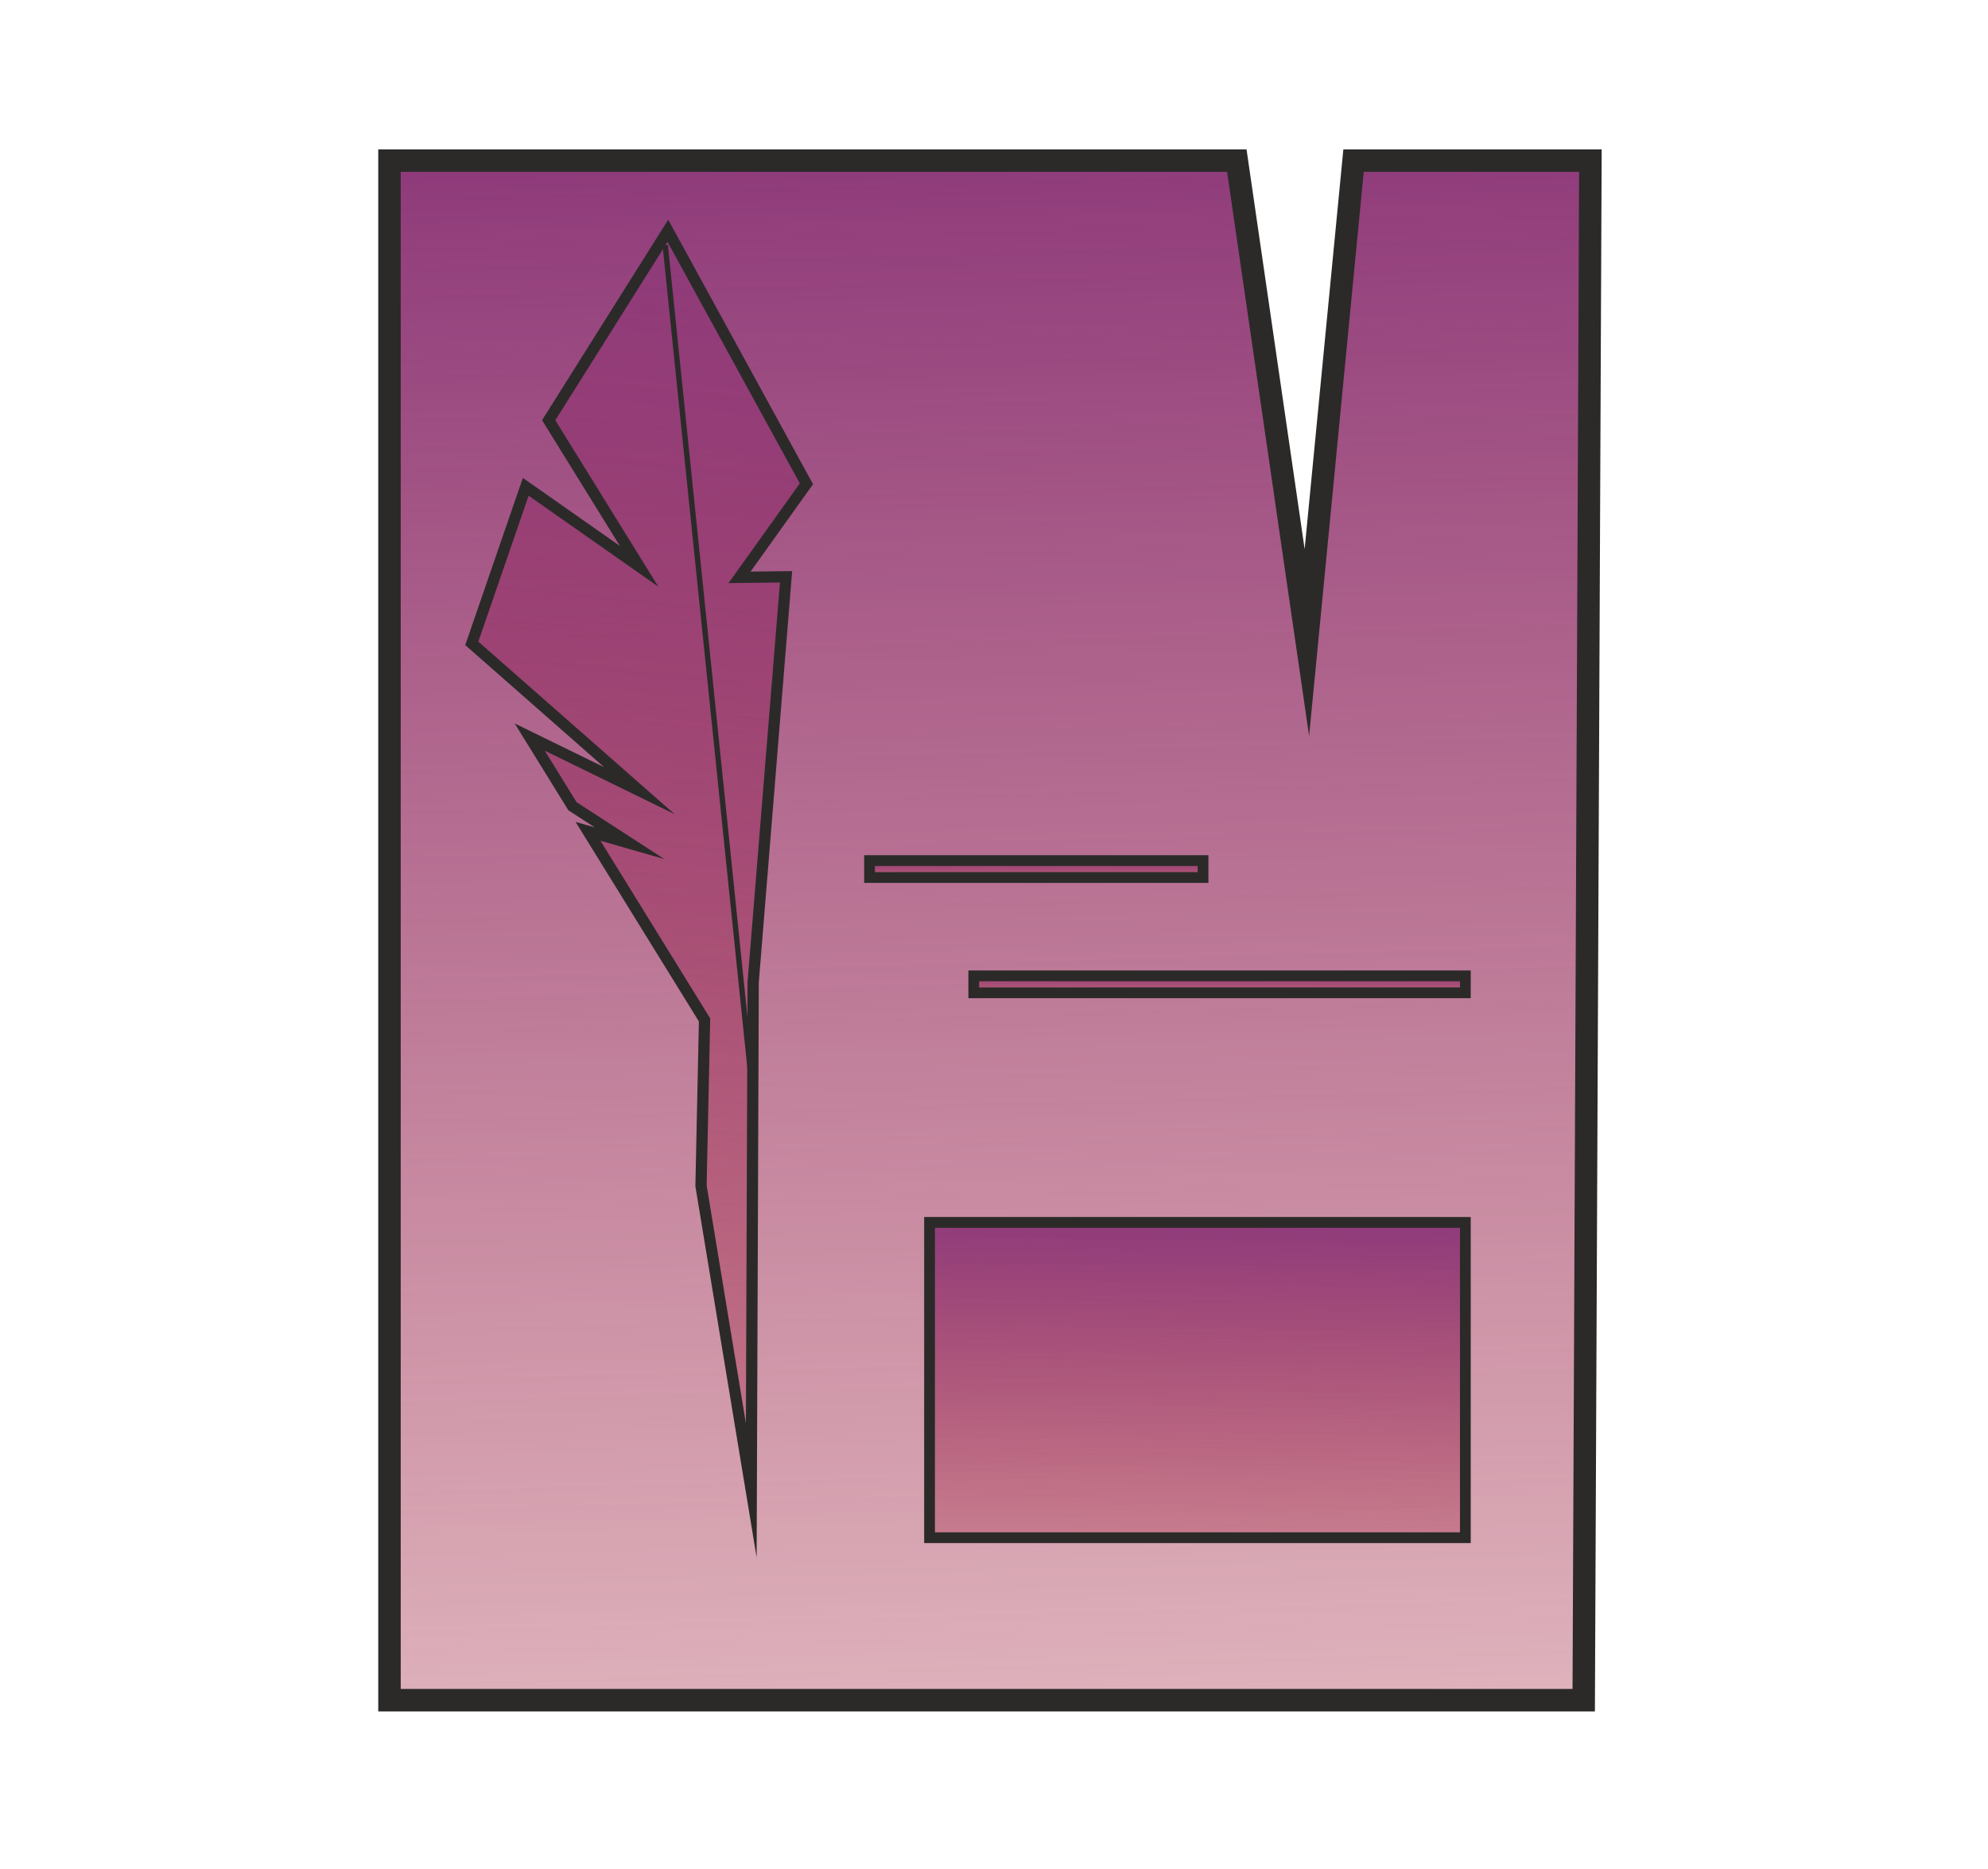
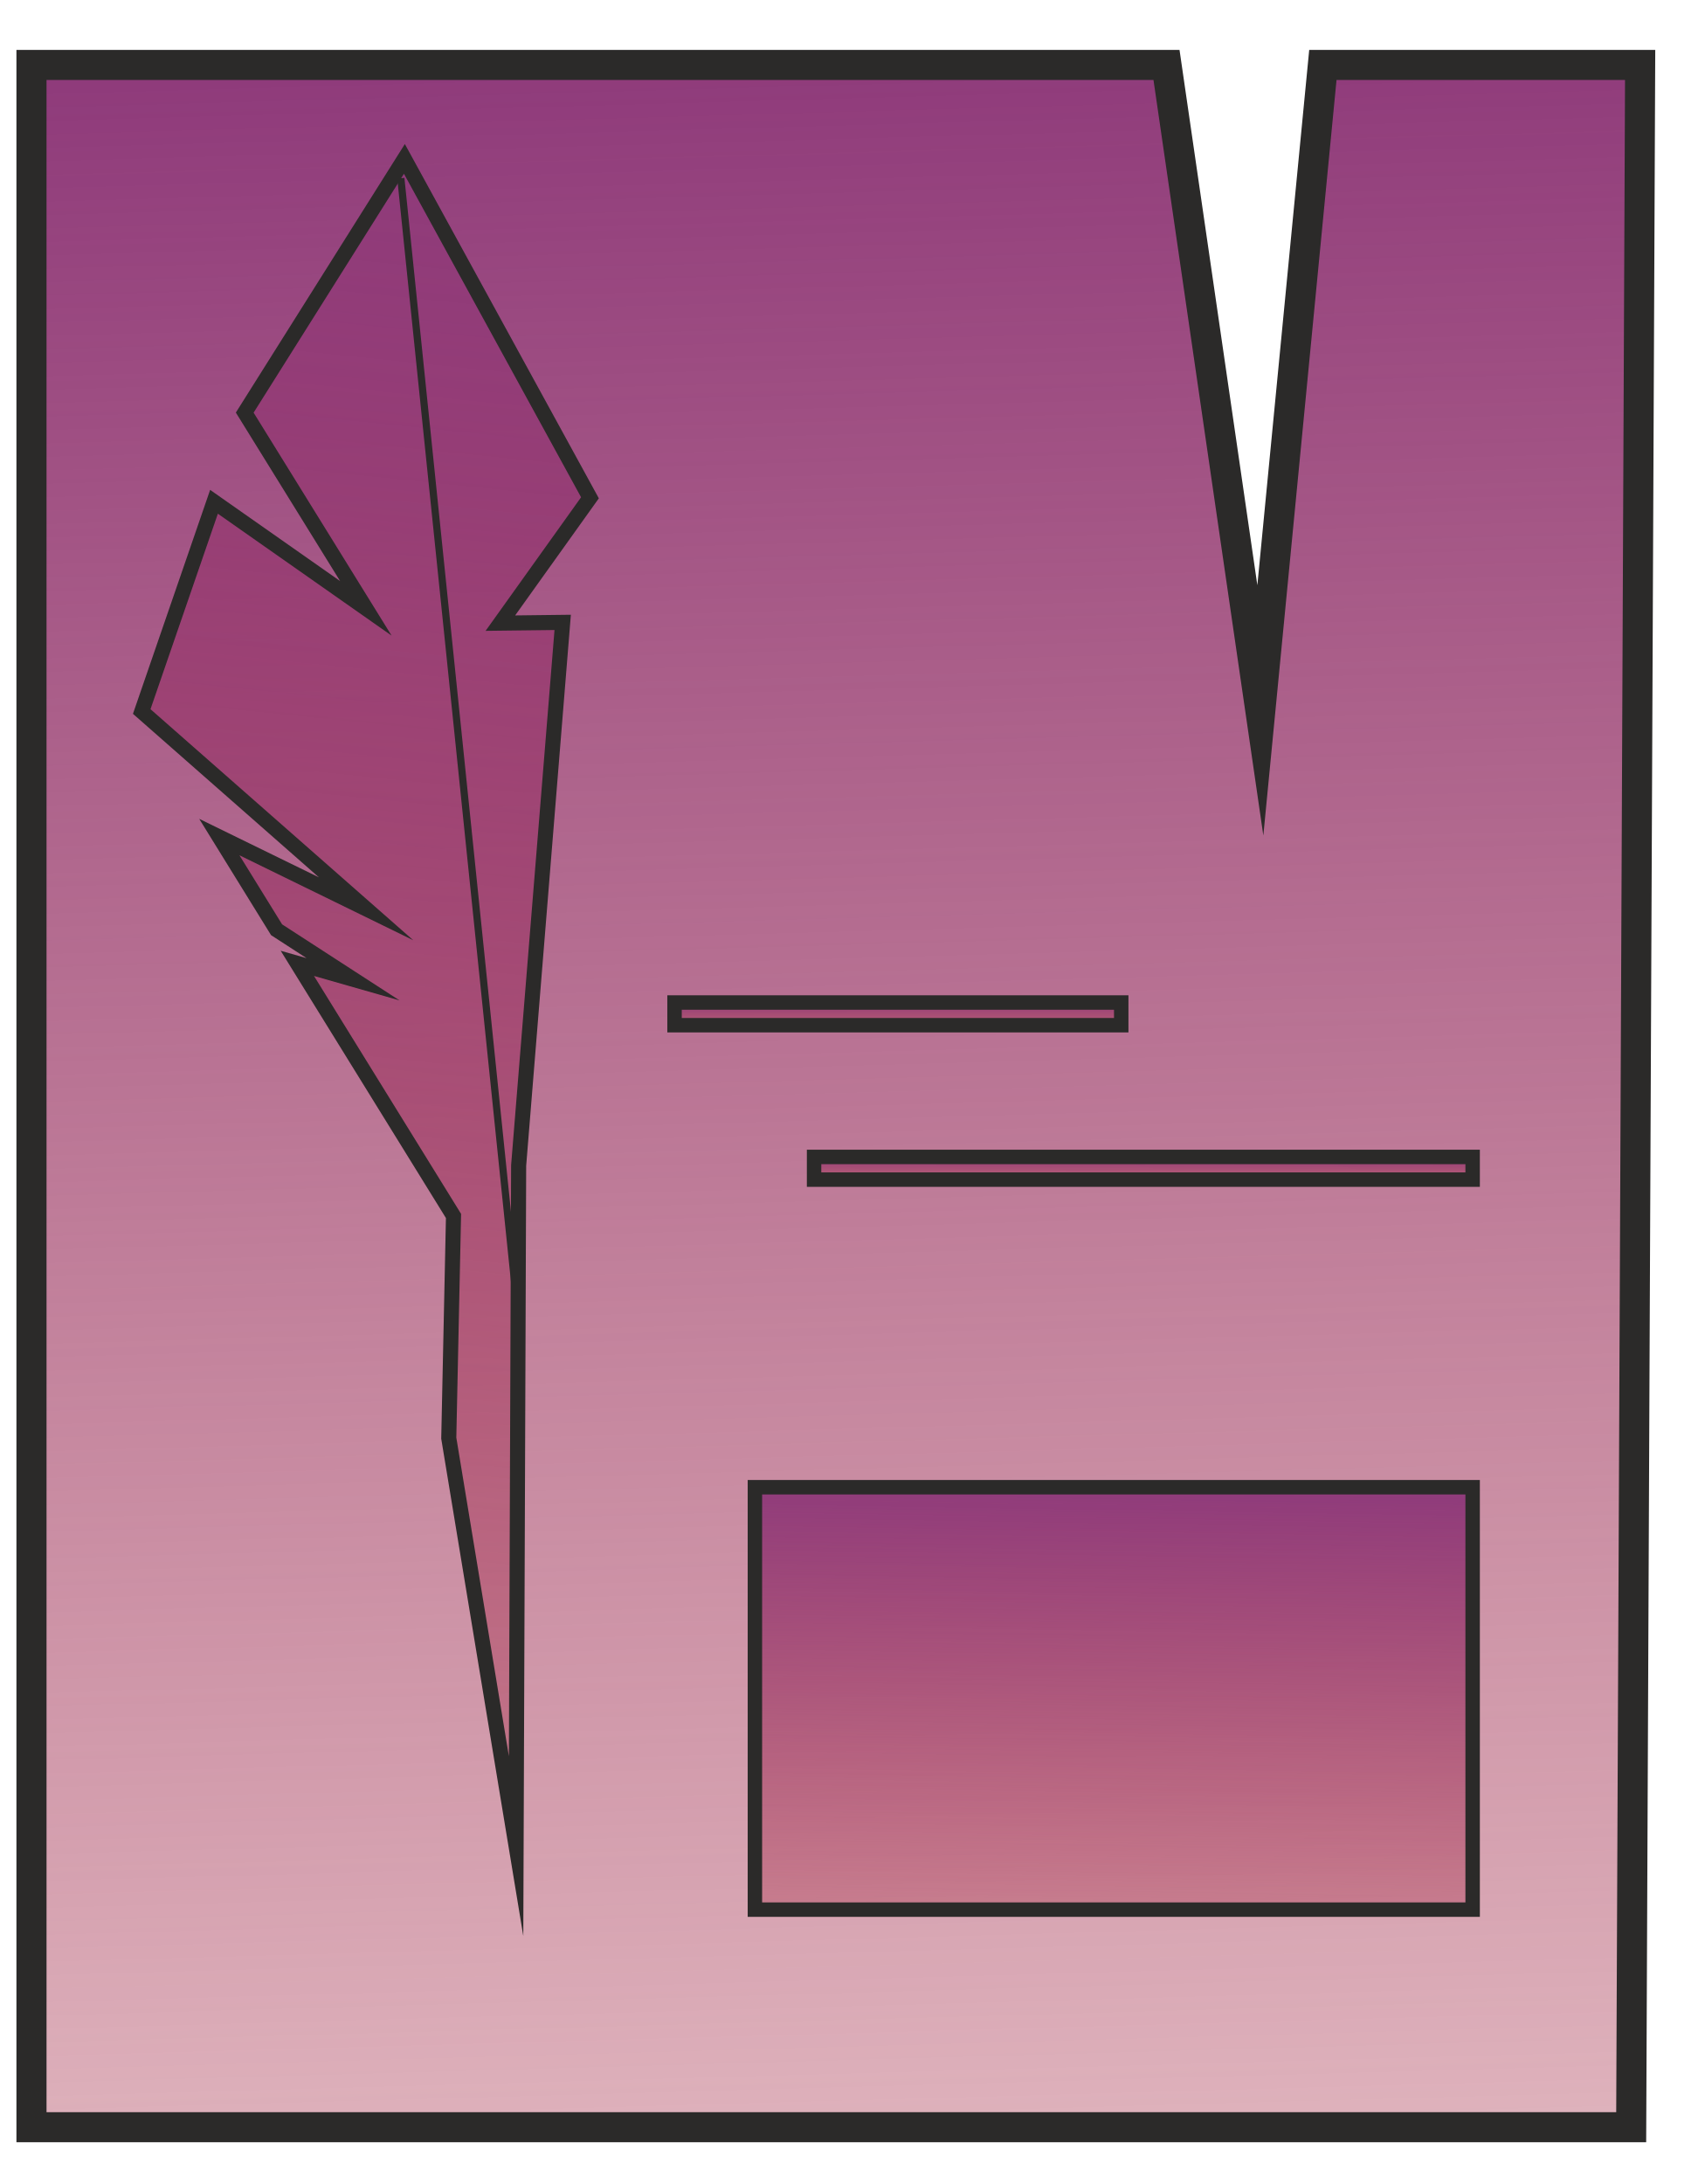
- <svg xmlns="http://www.w3.org/2000/svg" width="50" height="47" viewBox="0 0 50 47" fill="none">
-   <path d="M9.796 42.755H39.832L40 4.039H34.043L32.869 16.157L31.107 4.039H9.796V42.755Z" fill="url(#paint0_linear_48_164)" stroke="#2B2A29" stroke-width="0.565" stroke-miterlimit="22.926" />
-   <path d="M11.866 16.178L16.079 19.882L13.323 18.535L14.398 20.274L15.834 21.205L14.789 20.905L17.72 25.648L17.631 29.819L18.895 37.478L18.943 24.7L19.77 14.505L18.6 14.519L20.282 12.166L16.798 5.804L13.8 10.567L16.074 14.241L13.223 12.241L11.866 16.178Z" fill="url(#paint1_linear_48_164)" stroke="#2B2A29" stroke-width="0.283" stroke-miterlimit="22.926" />
-   <path d="M16.731 6.167L18.932 27.518" stroke="#2B2A29" stroke-width="0.135" stroke-miterlimit="22.926" />
-   <path d="M36.855 24.54H24.491V24.966H36.855V24.54Z" fill="url(#paint2_linear_48_164)" stroke="#2B2A29" stroke-width="0.271" stroke-miterlimit="22.926" />
-   <path d="M30.257 21.641H21.87V22.067H30.257V21.641Z" fill="url(#paint3_linear_48_164)" stroke="#2B2A29" stroke-width="0.271" stroke-miterlimit="22.926" />
-   <path d="M23.379 30.74C23.379 38.669 23.379 38.669 23.379 38.669H36.855V30.74H23.379Z" fill="url(#paint4_linear_48_164)" stroke="#2B2A29" stroke-width="0.271" stroke-miterlimit="22.926" />
+ <svg xmlns="http://www.w3.org/2000/svg" width="32" height="41" viewBox="0 0 32 41" fill="none">
+   <path d="M0.591 39.934H30.627L30.795 1.219H24.838L23.664 13.336L21.902 1.219H0.591V39.934Z" fill="url(#paint0_linear_146_63)" stroke="#2B2A29" stroke-width="0.565" stroke-miterlimit="22.926" />
+   <path d="M2.661 13.357L6.874 17.061L4.118 15.714L5.193 17.454L6.629 18.384L5.583 18.085L8.515 22.827L8.426 26.998L9.69 34.657L9.738 21.879L10.565 11.684L9.395 11.698L11.077 9.345L7.593 2.983L4.595 7.746L6.869 11.42L4.018 9.42L2.661 13.357Z" fill="url(#paint1_linear_146_63)" stroke="#2B2A29" stroke-width="0.283" stroke-miterlimit="22.926" />
+   <path d="M7.526 3.346L9.727 24.698" stroke="#2B2A29" stroke-width="0.135" stroke-miterlimit="22.926" />
+   <path d="M27.65 21.719H15.285V22.145H27.65V21.719Z" fill="url(#paint2_linear_146_63)" stroke="#2B2A29" stroke-width="0.271" stroke-miterlimit="22.926" />
+   <path d="M21.052 18.82H12.665V19.246H21.052V18.82Z" fill="url(#paint3_linear_146_63)" stroke="#2B2A29" stroke-width="0.271" stroke-miterlimit="22.926" />
+   <path d="M14.174 27.919C14.174 35.849 14.174 35.849 14.174 35.849H27.65V27.919H14.174Z" fill="url(#paint4_linear_146_63)" stroke="#2B2A29" stroke-width="0.271" stroke-miterlimit="22.926" />
  <defs>
-     <linearGradient id="paint0_linear_48_164" x1="24.898" y1="4.039" x2="26.705" y2="68.321" gradientUnits="userSpaceOnUse">
+     <linearGradient id="paint0_linear_146_63" x1="15.693" y1="1.219" x2="17.5" y2="65.5" gradientUnits="userSpaceOnUse">
      <stop stop-color="#8F3B7B" />
      <stop offset="1" stop-color="#BF3C3C" stop-opacity="0" />
    </linearGradient>
-     <linearGradient id="paint1_linear_48_164" x1="16.074" y1="5.804" x2="10.854" y2="56.694" gradientUnits="userSpaceOnUse">
+     <linearGradient id="paint1_linear_146_63" x1="6.869" y1="2.983" x2="1.649" y2="53.873" gradientUnits="userSpaceOnUse">
      <stop stop-color="#8F3B7B" />
      <stop offset="1" stop-color="#BF3C3C" stop-opacity="0" />
    </linearGradient>
-     <linearGradient id="paint2_linear_48_164" x1="30.673" y1="24.54" x2="30.672" y2="25.232" gradientUnits="userSpaceOnUse">
+     <linearGradient id="paint2_linear_146_63" x1="21.468" y1="21.719" x2="21.467" y2="22.411" gradientUnits="userSpaceOnUse">
      <stop stop-color="#8F3B7B" />
      <stop offset="1" stop-color="#BF3C3C" stop-opacity="0" />
    </linearGradient>
-     <linearGradient id="paint3_linear_48_164" x1="26.064" y1="21.641" x2="26.063" y2="22.332" gradientUnits="userSpaceOnUse">
+     <linearGradient id="paint3_linear_146_63" x1="16.858" y1="18.82" x2="16.858" y2="19.512" gradientUnits="userSpaceOnUse">
      <stop stop-color="#8F3B7B" />
      <stop offset="1" stop-color="#BF3C3C" stop-opacity="0" />
    </linearGradient>
-     <linearGradient id="paint4_linear_48_164" x1="30.117" y1="30.74" x2="29.911" y2="43.611" gradientUnits="userSpaceOnUse">
+     <linearGradient id="paint4_linear_146_63" x1="20.912" y1="27.919" x2="20.706" y2="40.79" gradientUnits="userSpaceOnUse">
      <stop stop-color="#8F3B7B" />
      <stop offset="1" stop-color="#BF3C3C" stop-opacity="0" />
    </linearGradient>
  </defs>
</svg>
